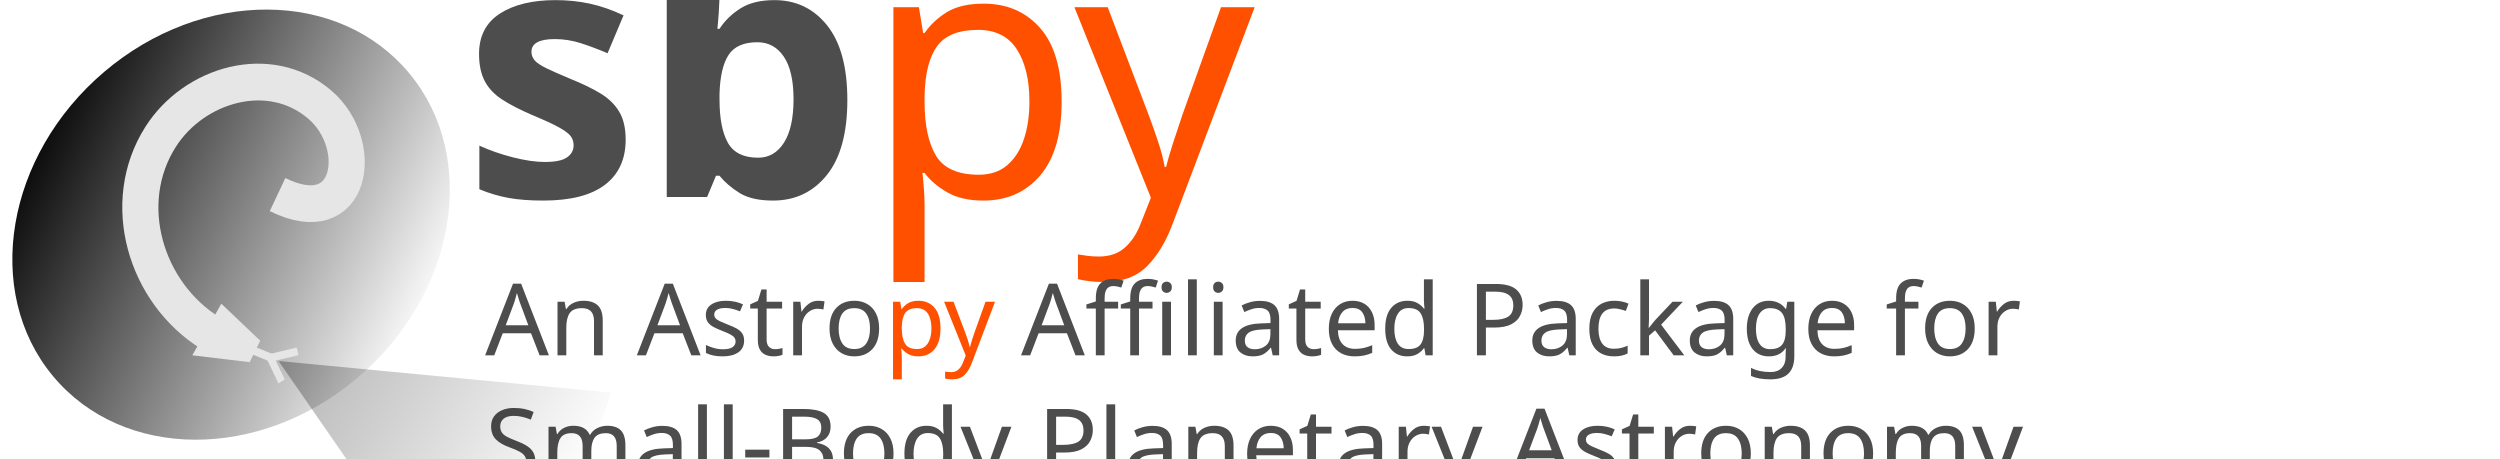
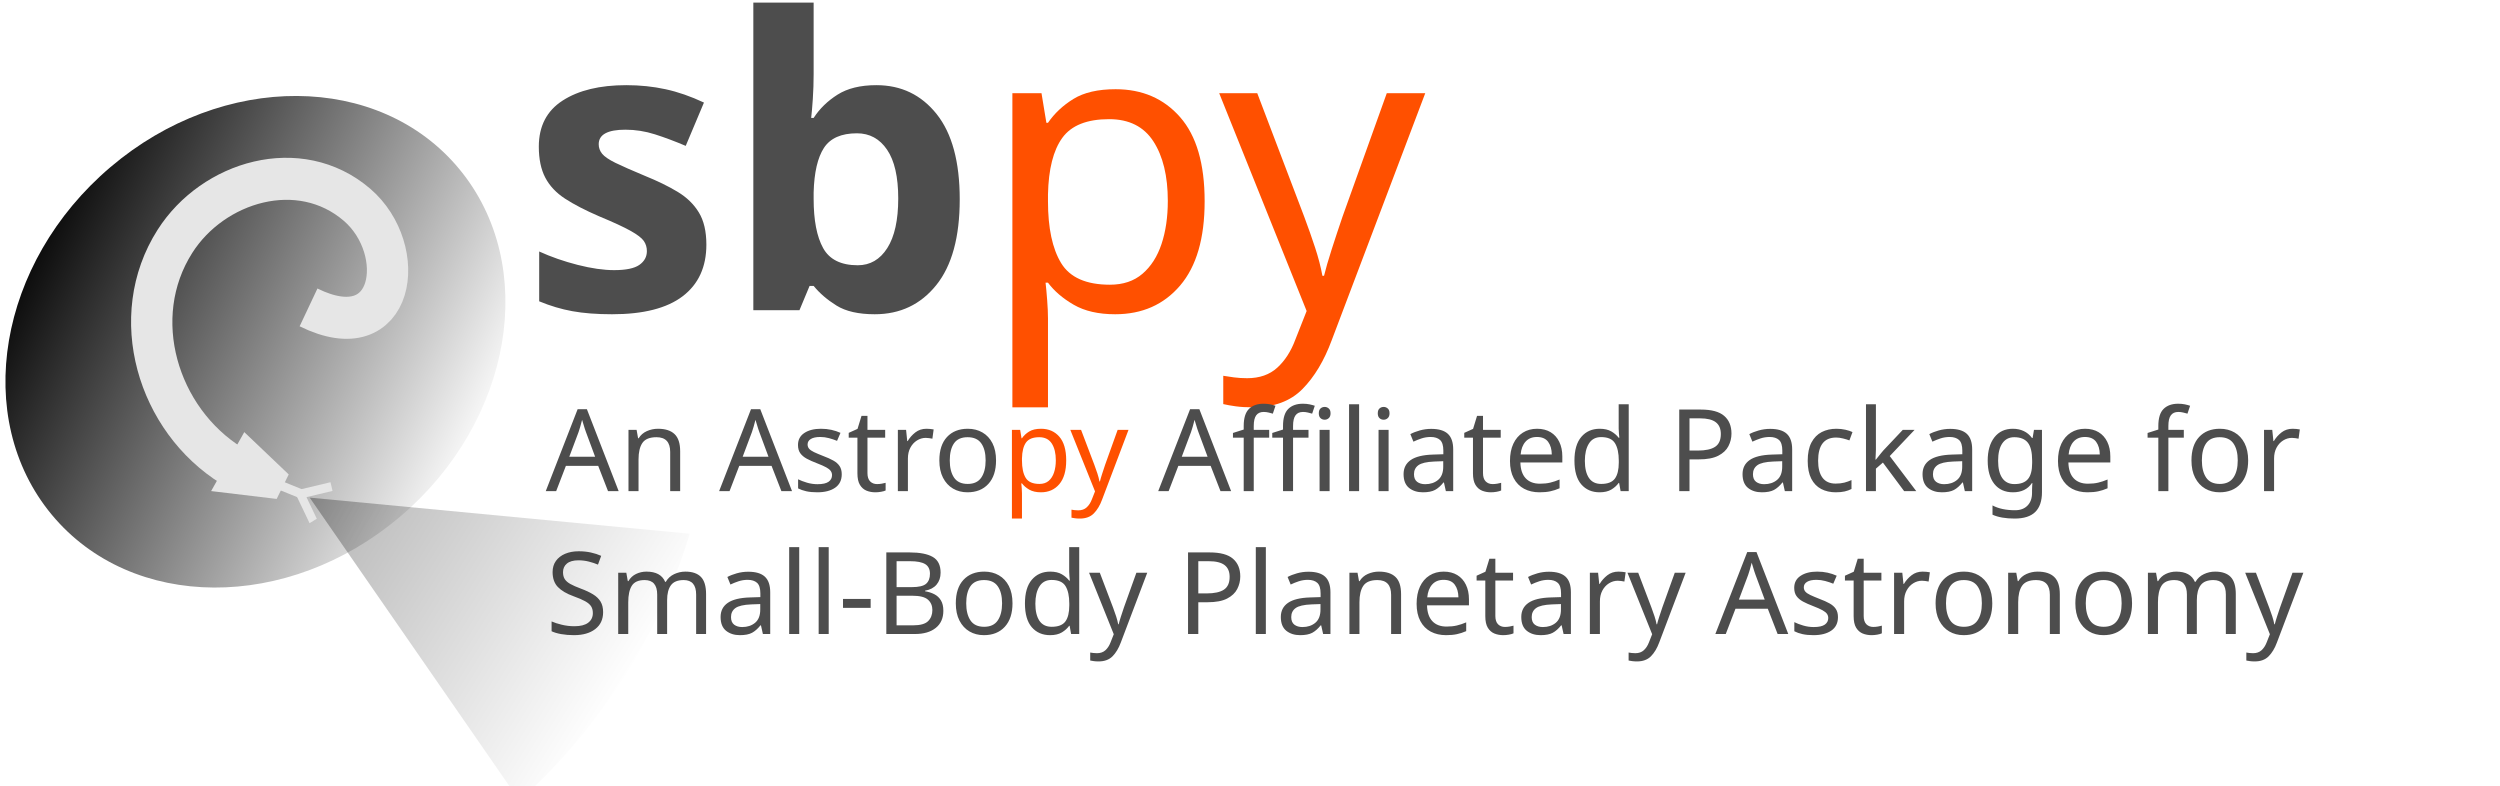
- <svg xmlns="http://www.w3.org/2000/svg" xmlns:ns1="http://www.openswatchbook.org/uri/2009/osb" xmlns:xlink="http://www.w3.org/1999/xlink" width="1200" height="220" id="svg2" version="1.1">
+ <svg xmlns="http://www.w3.org/2000/svg" xmlns:ns1="http://www.openswatchbook.org/uri/2009/osb" xmlns:xlink="http://www.w3.org/1999/xlink" width="1050" height="330" id="svg2" version="1.1">
  <defs id="defs4">
    <linearGradient id="linearGradient4205">
      <stop style="stop-color:#000000;stop-opacity:1;" offset="0" id="stop4207" />
      <stop style="stop-color:#000000;stop-opacity:0;" offset="1" id="stop4209" />
    </linearGradient>
    <linearGradient id="linearGradient3804">
      <stop style="stop-color:#ffa900;stop-opacity:1;" offset="0" id="stop3806" />
      <stop style="stop-color:#fd0000;stop-opacity:1;" offset="1" id="stop3808" />
    </linearGradient>
    <linearGradient id="linearGradient5252" ns1:paint="solid">
      <stop style="stop-color:#4d4d4d;stop-opacity:1;" offset="0" id="stop5254" />
    </linearGradient>
    <linearGradient id="3768-3">
      <stop id="stop3800" offset="0" style="stop-color:#ffa900;stop-opacity:1;" />
      <stop id="stop3775" offset="1" style="stop-color:#fd0000;stop-opacity:1;" />
    </linearGradient>
-     <filter id="filter3014" color-interpolation-filters="sRGB">
+     <filter id="filter3014" style="color-interpolation-filters:sRGB">
      <feGaussianBlur id="feGaussianBlur3016" stdDeviation="6" in="SourceGraphic" result="result0" />
      <feDiffuseLighting id="feDiffuseLighting3018" diffuseConstant="1" surfaceScale="10" result="result5">
        <feDistantLight id="feDistantLight3020" elevation="25" azimuth="235" />
      </feDiffuseLighting>
-       <feComposite id="feComposite3022" in2="SourceGraphic" k1="1" in="result5" result="result4" operator="arithmetic" k2="0" k3="0.6" />
+       <feComposite id="feComposite3022" in2="SourceGraphic" k1="1" in="result5" result="result4" operator="arithmetic" k2="0" k3="0.6" k4="0" />
    </filter>
-     <filter id="filter3844" color-interpolation-filters="sRGB">
+     <filter id="filter3844" style="color-interpolation-filters:sRGB">
      <feGaussianBlur id="feGaussianBlur3846" stdDeviation="6" in="SourceGraphic" result="result0" />
      <feDiffuseLighting id="feDiffuseLighting3848" diffuseConstant="1" surfaceScale="10" result="result5">
        <feDistantLight id="feDistantLight3850" elevation="25" azimuth="235" />
      </feDiffuseLighting>
-       <feComposite id="feComposite3852" in2="SourceGraphic" k1="1" in="result5" result="result4" operator="arithmetic" k2="0" k3="0.6" />
+       <feComposite id="feComposite3852" in2="SourceGraphic" k1="1" in="result5" result="result4" operator="arithmetic" k2="0" k3="0.6" k4="0" />
    </filter>
    <linearGradient xlink:href="#linearGradient4205" id="linearGradient4268" x1="-465.096" y1="-8.645" x2="-376.617" y2="189.015" gradientUnits="userSpaceOnUse" />
-     <linearGradient xlink:href="#linearGradient4205" id="linearGradient4290" x1="-432.555" y1="-164.767" x2="-433.983" y2="-351.91" gradientUnits="userSpaceOnUse" gradientTransform="matrix(1.397903,0,0,1.399191,650.5604,164.0251)" />
-     <filter style="color-interpolation-filters:sRGB;" id="filter4292">
+     <linearGradient xlink:href="#linearGradient4205" id="linearGradient4290" x1="-432.555" y1="-164.767" x2="-433.983" y2="-351.91" gradientUnits="userSpaceOnUse" gradientTransform="matrix(1.397903,0,0,1.399191,587.7906,206.9851)" />
+     <filter style="color-interpolation-filters:sRGB" id="filter4292">
      <feColorMatrix type="saturate" in="SourceGraphic" values="0" id="feColorMatrix4294" />
      <feColorMatrix values="3 0 0 0 -0.3 0 3 0 0 -0.3 0 0 3 0 -0.3 0 0 0 1 0" result="result0" id="feColorMatrix4296" />
      <feTurbulence baseFrequency="0.111" numOctaves="2" type="fractalNoise" id="feTurbulence4298" />
      <feColorMatrix values="0 0 0 0 0 0 0 0 0 0 0 0 0 0 0 0 0 0 255 -200" id="feColorMatrix4300" />
      <feGaussianBlur stdDeviation="1" id="feGaussianBlur4302" />
      <feComposite in2="result0" operator="atop" id="feComposite4304" />
    </filter>
  </defs>
-   <g id="layer1" transform="translate(2.554746,54.76687)">
-     <text xml:space="preserve" x="219.731" y="39.805" id="text3084" style="line-height:125%">
-       <tspan id="tspan3086" x="219.731" y="39.805" style="font-style:normal;font-variant:normal;font-weight:600;font-stretch:normal;font-size:170px;line-height:125%;font-family:'Source Sans Pro';-inkscape-font-specification:'Source Sans Pro Semi-Bold';text-align:start;writing-mode:lr-tb;text-anchor:start;fill:#4d4d4d;fill-opacity:1">sb<tspan style="font-style:normal;font-variant:normal;font-weight:300;font-stretch:normal;font-size:170px;line-height:125%;font-family:'Source Sans Pro';-inkscape-font-specification:'Source Sans Pro Light';text-align:start;writing-mode:lr-tb;text-anchor:start;fill:#ff5000;fill-opacity:1" id="tspan3088">py</tspan>
+   <g id="layer1" transform="translate(2.554746,164.7669)">
+     <text xml:space="preserve" x="216.089" y="-34.484" id="text3084" style="line-height:125%">
+       <tspan id="tspan3086" x="216.089" y="-34.484" style="font-style:normal;font-variant:normal;font-weight:600;font-stretch:normal;font-size:170px;line-height:125%;font-family:'Source Sans Pro';-inkscape-font-specification:'Source Sans Pro Semi-Bold';text-align:start;writing-mode:lr-tb;text-anchor:start;fill:#4d4d4d;fill-opacity:1">sb<tspan style="font-style:normal;font-variant:normal;font-weight:300;font-stretch:normal;font-size:170px;line-height:125%;font-family:'Source Sans Pro';-inkscape-font-specification:'Source Sans Pro Light';text-align:start;writing-mode:lr-tb;text-anchor:start;fill:#ff5000;fill-opacity:1" id="tspan3088">py</tspan>
      </tspan>
    </text>
-     <text xml:space="preserve" x="230.302" y="115.805" id="text3858" style="line-height:125%">
-       <tspan id="tspan3860" x="230.302" y="115.805" style="font-style:normal;font-variant:normal;font-weight:normal;font-stretch:normal;font-size:48px;font-family:'Source Sans Pro';-inkscape-font-specification:'Source Sans Pro';fill:#4d4d4d;fill-opacity:1">An Astro<tspan style="fill:#ff5000;fill-opacity:1" id="tspan4312">py</tspan> Affiliated Package for </tspan>
-       <tspan x="230.302" y="175.805" style="font-style:normal;font-variant:normal;font-weight:normal;font-stretch:normal;font-size:48px;font-family:'Source Sans Pro';-inkscape-font-specification:'Source Sans Pro';fill:#4d4d4d;fill-opacity:1" id="tspan4183">Small-Body Planetary Astronomy</tspan>
+     <text xml:space="preserve" x="226.661" y="41.516" id="text3858" style="line-height:125%">
+       <tspan id="tspan3860" x="226.661" y="41.516" style="font-style:normal;font-variant:normal;font-weight:normal;font-stretch:normal;font-size:48px;font-family:'Source Sans Pro';-inkscape-font-specification:'Source Sans Pro';fill:#4d4d4d;fill-opacity:1">An Astro<tspan style="fill:#ff5000;fill-opacity:1" id="tspan4312">py</tspan> Affiliated Package for </tspan>
+       <tspan x="226.661" y="101.516" style="font-style:normal;font-variant:normal;font-weight:normal;font-stretch:normal;font-size:48px;font-family:'Source Sans Pro';-inkscape-font-specification:'Source Sans Pro';fill:#4d4d4d;fill-opacity:1" id="tspan4183">Small-Body Planetary Astronomy</tspan>
    </text>
    <text xml:space="preserve" style="font-style:normal;font-weight:normal;font-size:40px;line-height:125%;font-family:sans-serif;letter-spacing:0px;word-spacing:0px;fill:#000000;fill-opacity:1;stroke:none;stroke-width:1px;stroke-linecap:butt;stroke-linejoin:miter;stroke-opacity:1" x="336.017" y="16.662" id="text4168">
      <tspan id="tspan4170" x="336.017" y="16.662" />
    </text>
-     <ellipse clip-path="none" mask="none" transform="matrix(0.7623822,-0.6471271,0.6384186,0.7696893,352.3539,-252.1728)" id="path4185" style="fill:url(#linearGradient4268);fill-opacity:1;fill-rule:nonzero;stroke:none;stroke-opacity:1;filter:url(#filter4292)" cx="-382.684" cy="74.823" rx="112.217" ry="95.33" />
-     <path style="fill:none;fill-opacity:1;stroke:#e6e6e6;stroke-width:14.33;stroke-linecap:butt;stroke-linejoin:miter;stroke-miterlimit:4;stroke-dasharray:none;stroke-opacity:1" id="path5413-2" d="m 238.396,198.783 c 32.619,7.068 15.403,37.21 -8.247,38.061 -26,0.936 -44.09,-24.618 -41.975,-48.942 2.678,-30.803 32.533,-51.801 62.388,-48.261" transform="matrix(0.9567208,0.7622122,0.7415888,-0.9679117,-244.8172,49.32768)" />
-     <path style="fill:#e6e6e6;fill-opacity:1;stroke:none;stroke-width:1;stroke-linecap:round;stroke-linejoin:round;stroke-miterlimit:4;stroke-dasharray:none;stroke-opacity:1" d="M 122.347,108.782 103.683,91.008 89.765,115.776 117.29,119.073 Z" id="path3853-1" />
-     <g id="g3804-2" transform="matrix(-0.9142467,0.2596106,-0.2548592,-0.8975142,250.5214,57.27)" style="fill:none;fill-opacity:0.51;stroke:#e6e6e6;stroke-opacity:1">
+     <ellipse clip-path="none" mask="none" transform="matrix(0.7623822,-0.6471271,0.6384186,0.7696893,348.7123,-326.4619)" id="path4185" style="fill:url(#linearGradient4268);fill-opacity:1;fill-rule:nonzero;stroke:none;stroke-opacity:1;filter:url(#filter4292)" cx="-382.684" cy="74.823" rx="112.217" ry="95.33" />
+     <path style="fill:none;fill-opacity:1;stroke:#e6e6e6;stroke-width:14.33;stroke-linecap:butt;stroke-linejoin:miter;stroke-miterlimit:4;stroke-dasharray:none;stroke-opacity:1" id="path5413-2" d="m 238.396,198.783 c 32.619,7.068 15.403,37.21 -8.247,38.061 -26,0.936 -44.09,-24.618 -41.975,-48.942 2.678,-30.803 32.533,-51.801 62.388,-48.261" transform="matrix(0.9567208,0.7622122,0.7415888,-0.9679117,-248.4589,-24.96134)" />
+     <path style="fill:#e6e6e6;fill-opacity:1;stroke:none;stroke-width:1;stroke-linecap:round;stroke-linejoin:round;stroke-miterlimit:4;stroke-dasharray:none;stroke-opacity:1" d="M 118.705,34.493 100.041,16.719 86.124,41.487 113.648,44.784 Z" id="path3853-1" />
+     <g id="g3804-2" transform="matrix(-0.9142467,0.2596106,-0.2548592,-0.8975142,246.8798,-17.01902)" style="fill:none;fill-opacity:0.51;stroke:#e6e6e6;stroke-opacity:1">
      <path id="path3855-7-7" d="m 142.079,-24.836 -2.292,-13.704 0.186,0.452 0,0" style="fill:none;fill-opacity:0.51;stroke:#e6e6e6;stroke-width:3.726;stroke-linecap:butt;stroke-linejoin:miter;stroke-miterlimit:4;stroke-dasharray:none;stroke-opacity:1" />
      <path id="path3855-7-0-0" d="m 127.813,-26.113 15.123,0.664 -0.475,0.066 0,0" style="fill:none;fill-opacity:0.51;stroke:#e6e6e6;stroke-width:4.025;stroke-linecap:butt;stroke-linejoin:miter;stroke-miterlimit:4;stroke-dasharray:none;stroke-opacity:1" />
      <path id="path3855-7-05-9" d="m 150.777,-18.24 -9.576,-7.578 0.463,0.302 0,0" style="fill:none;fill-opacity:0.51;stroke:#e6e6e6;stroke-width:4.063;stroke-linecap:butt;stroke-linejoin:miter;stroke-miterlimit:4;stroke-dasharray:none;stroke-opacity:1" />
    </g>
-     <path style="opacity:0.5;fill:url(#linearGradient4290);fill-opacity:1;stroke:none;stroke-width:1;stroke-miterlimit:4;stroke-dasharray:none;stroke-opacity:0.39" id="path4280" d="m -28.153,-317.45 a 195.706,151.912 0 0 1 132.923,0.227 l -66.867,142.77 z" transform="matrix(-0.5362681,0.8440477,-0.8683205,-0.4960036,0,0)" />
+     <path style="opacity:0.5;fill:url(#linearGradient4290);fill-opacity:1;stroke:none;stroke-width:1;stroke-miterlimit:4;stroke-dasharray:none;stroke-opacity:0.39" id="path4280" d="m -90.923,-274.49 a 195.706,151.912 0 0 1 132.923,0.227 l -66.867,142.77 z" transform="matrix(-0.5362681,0.8440477,-0.8683205,-0.4960036,0,0)" />
  </g>
</svg>
